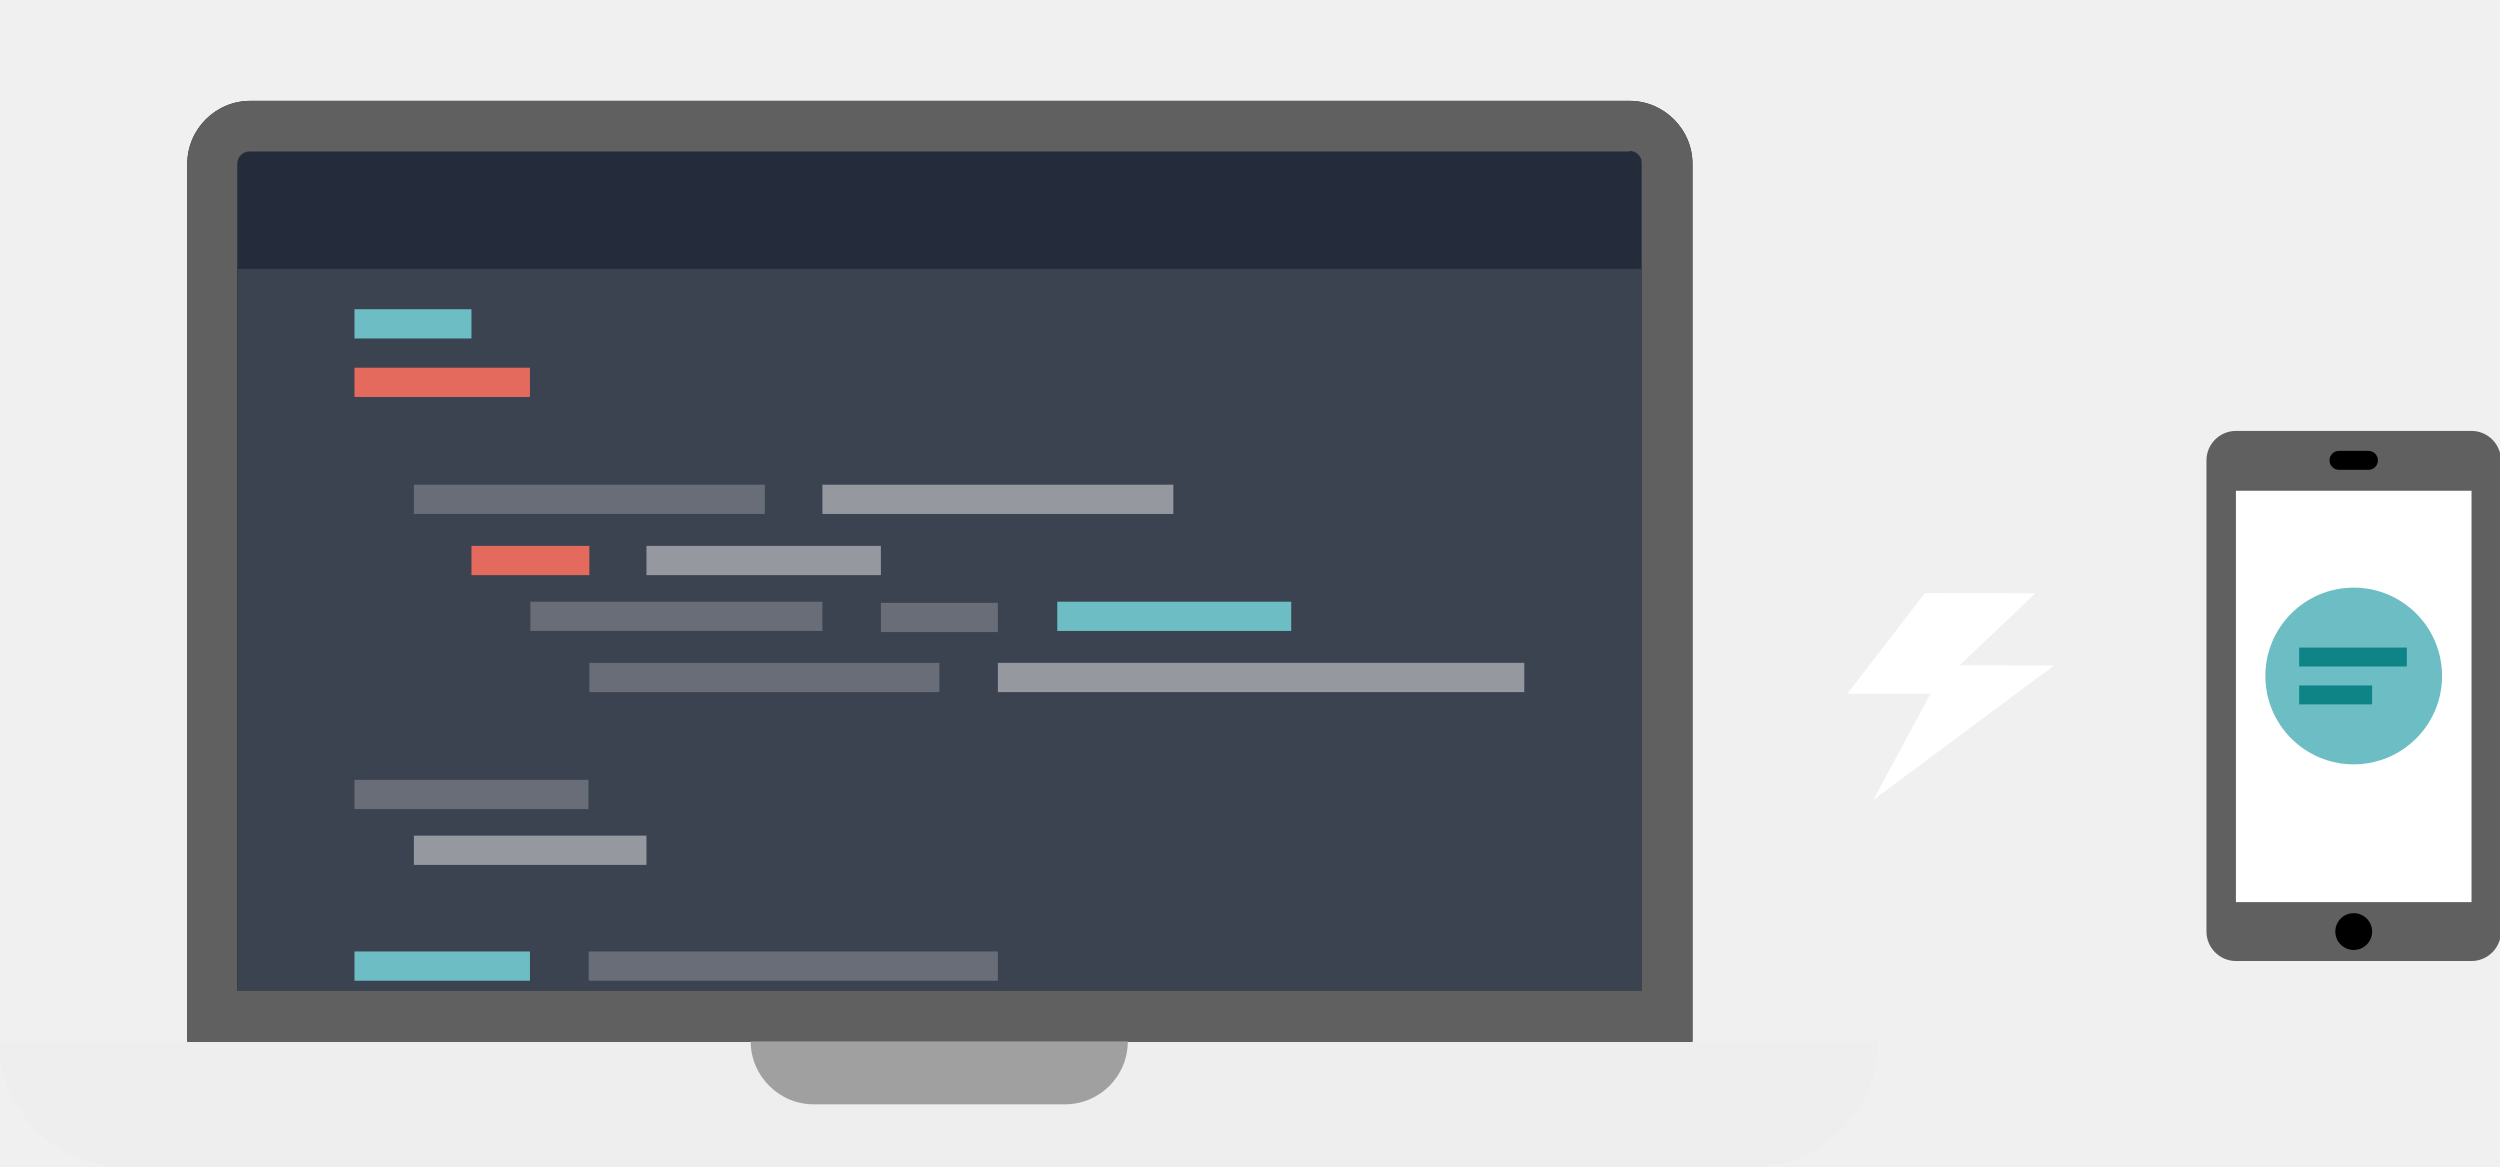
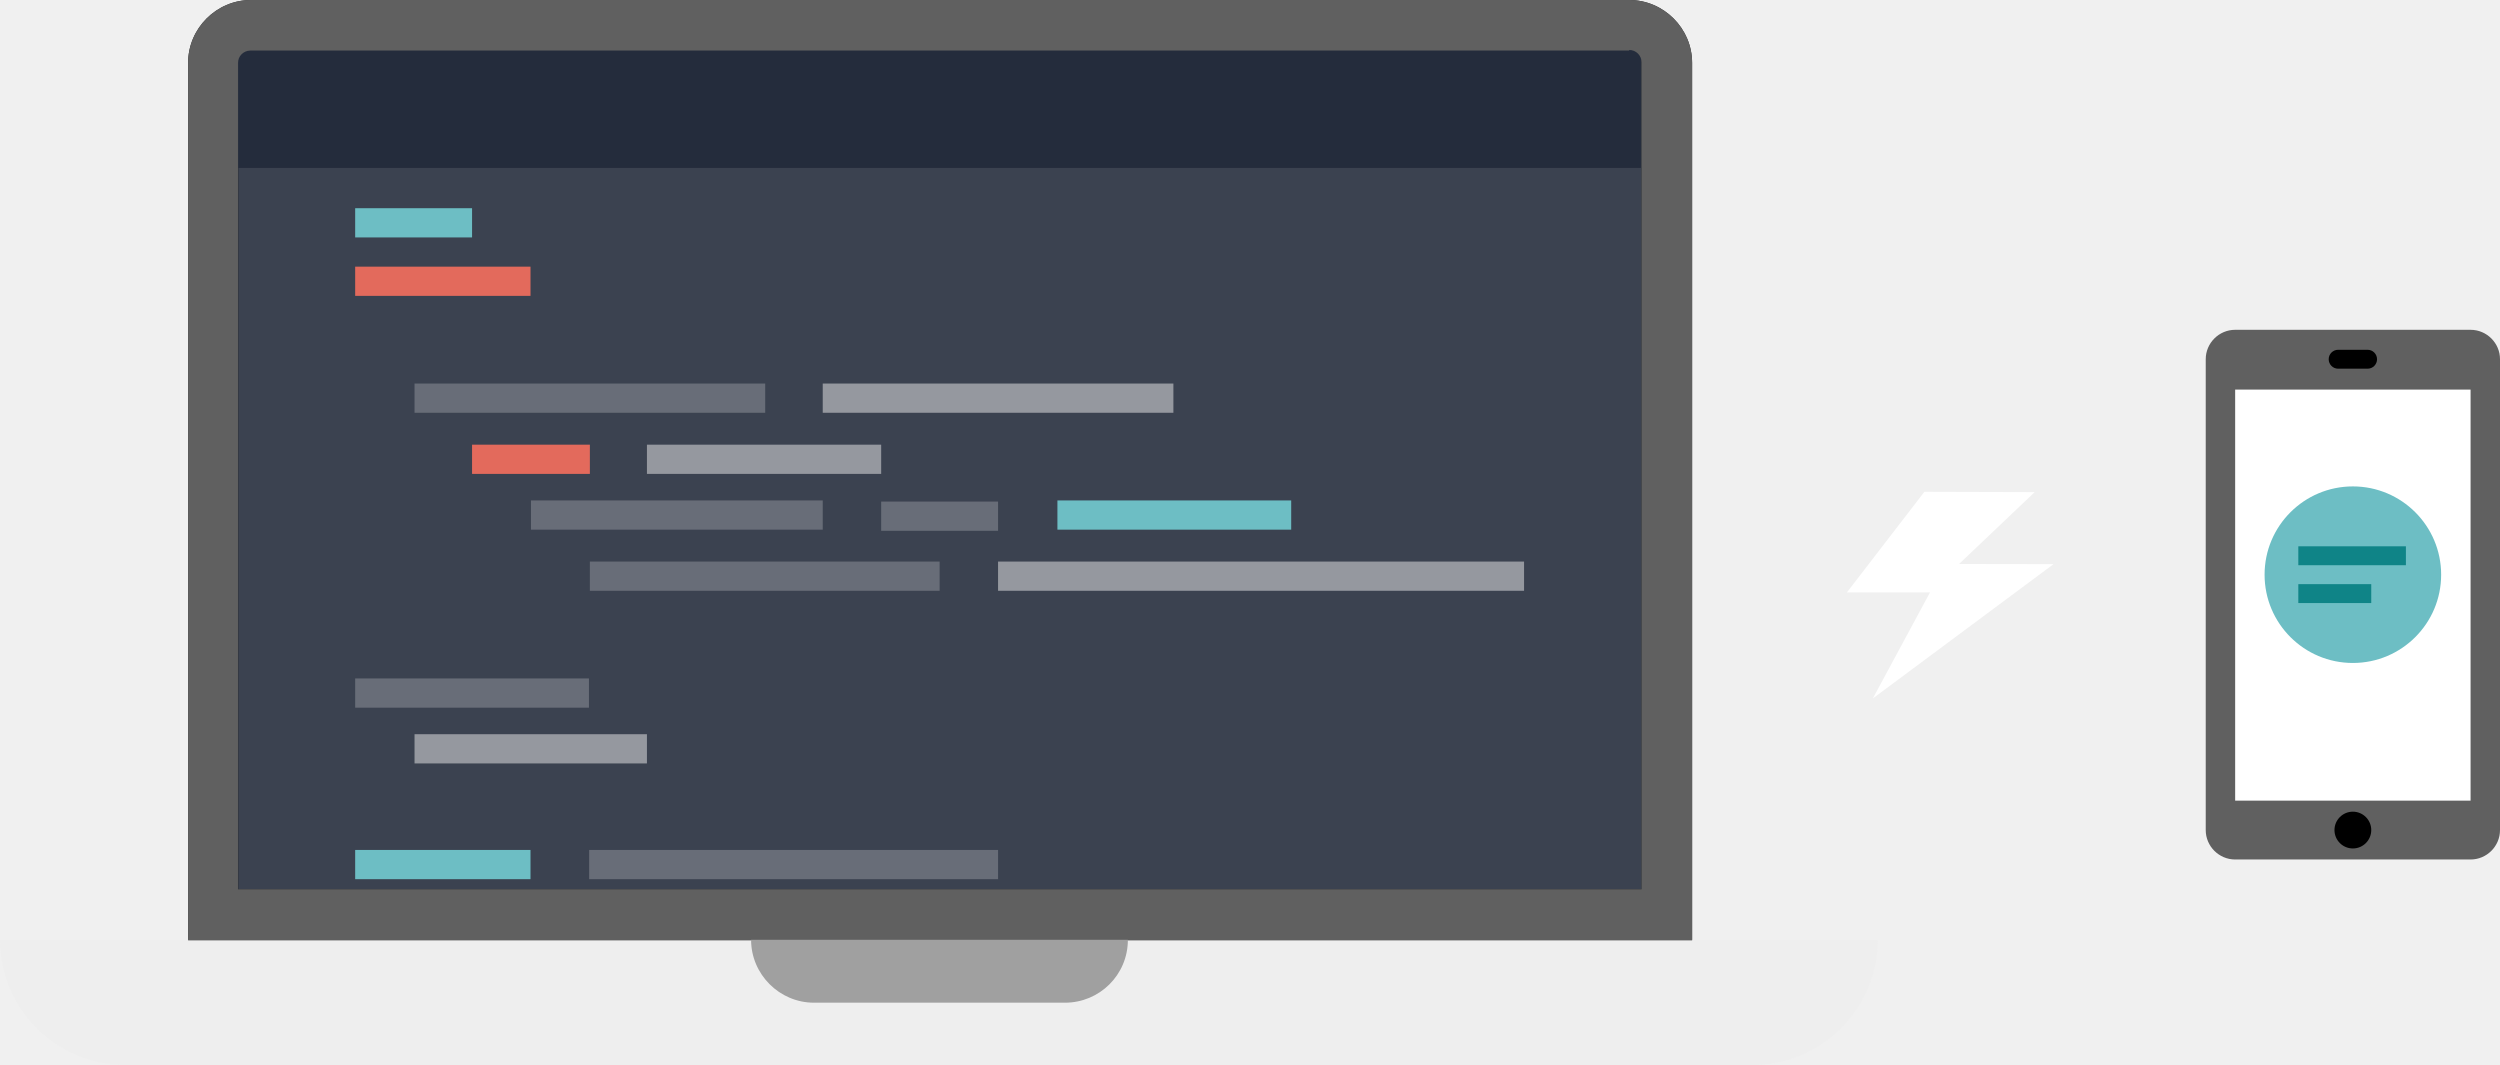
- <svg xmlns="http://www.w3.org/2000/svg" version="1.1" id="Layer_1" x="0px" y="0px" viewBox="0 80 150 70" style="enable-background:new 0 80 150 70;" xml:space="preserve">
-   <style type="text/css">
- 	.st0{display:none;}
- 	.st1{display:inline;fill:#2D3033;}
- 	.st2{fill:#222222;}
- 	.st3{fill:#3B4250;}
- 	.st4{fill:#242C3C;}
- 	.st5{fill:#E36A5C;}
- 	.st6{fill:#6DBEC4;}
- 	.st7{opacity:0.5;}
- 	.st8{fill:#95989F;}
- 	.st9{fill:#EEEEEE;}
- 	.st10{fill:#606060;}
- 	.st11{fill:#A0A0A0;}
- 	.st12{fill:#FFFFFF;}
- 	.st13{fill:#0F8487;}
- 	.st14{fill-rule:evenodd;clip-rule:evenodd;fill:#FFFFFF;}
- </style>
-   <g id="Layer_2" class="st0">
-     <rect x="-19.054" y="29.345" class="st1" width="195" height="90.405" />
-   </g>
+ <svg xmlns="http://www.w3.org/2000/svg" version="1.1" id="Layer_1" x="0px" y="0px" viewBox="-0.193 133.505 500.386 213.162" enable-background="new -0.193 133.505 500.386 213.162" xml:space="preserve">
  <g id="Layer_1_1_">
    <g>
      <g>
        <g>
-           <path class="st2" d="M97.771,86.052h-82.758c-2.074,0-3.777,1.703-3.777,3.776v52.691      h90.312V89.829C101.548,87.756,99.843,86.052,97.771,86.052z" />
+           <path fill="#222222" d="M325.902,133.507H50.042c-6.912,0-12.589,5.677-12.589,12.588v175.636h301.039V146.098      C338.492,139.186,332.811,133.507,325.902,133.507z" />
        </g>
        <g>
          <g>
            <g>
-               <rect x="14.25" y="88.903" class="st3" width="84.262" height="50.544" />
+               <rect x="47.501" y="143.01" fill="#3B4250" width="280.874" height="168.481" />
            </g>
          </g>
          <g>
            <g>
-               <rect x="14.25" y="88.903" class="st4" width="84.225" height="7.232" />
+               <rect x="47.501" y="143.01" fill="#242C3C" width="280.749" height="24.108" />
            </g>
          </g>
          <g>
            <g>
-               <rect x="21.269" y="102.063" class="st5" width="10.528" height="1.755" />
+               <rect x="70.896" y="186.877" fill="#E36A5C" width="35.094" height="5.849" />
            </g>
          </g>
          <g>
            <g>
-               <rect x="21.269" y="98.554" class="st6" width="7.019" height="1.755" />
+               <rect x="70.896" y="175.179" fill="#6DBEC4" width="23.396" height="5.849" />
            </g>
          </g>
          <g>
-             <g class="st7">
+             <g opacity="0.5">
              <g>
-                 <rect x="24.833" y="109.082" class="st8" width="21.056" height="1.755" />
+                 <rect x="82.777" y="210.273" fill="#95989F" width="70.187" height="5.849" />
              </g>
            </g>
            <g>
              <g>
-                 <rect x="49.344" y="109.082" class="st8" width="21.056" height="1.755" />
+                 <rect x="164.48" y="210.273" fill="#95989F" width="70.187" height="5.849" />
              </g>
            </g>
-             <g class="st7">
+             <g opacity="0.5">
              <g>
-                 <rect x="31.824" y="116.101" class="st8" width="17.519" height="1.755" />
+                 <rect x="106.081" y="233.669" fill="#95989F" width="58.398" height="5.849" />
              </g>
            </g>
            <g>
              <g>
-                 <rect x="28.288" y="112.753" class="st5" width="7.074" height="1.755" />
+                 <rect x="94.292" y="222.509" fill="#E36A5C" width="23.579" height="5.849" />
              </g>
            </g>
            <g>
              <g>
-                 <rect x="38.788" y="112.753" class="st8" width="14.065" height="1.755" />
+                 <rect x="129.295" y="222.509" fill="#95989F" width="46.883" height="5.849" />
              </g>
            </g>
-             <g class="st7">
+             <g opacity="0.5">
              <g>
-                 <rect x="35.361" y="119.772" class="st8" width="21.001" height="1.755" />
+                 <rect x="117.871" y="245.905" fill="#95989F" width="70.005" height="5.849" />
              </g>
            </g>
            <g>
              <g>
-                 <rect x="59.872" y="119.772" class="st8" width="31.584" height="1.755" />
+                 <rect x="199.573" y="245.905" fill="#95989F" width="105.281" height="5.849" />
              </g>
            </g>
            <g>
              <g>
-                 <rect x="21.269" y="137.088" class="st6" width="10.528" height="1.755" />
+                 <rect x="70.896" y="303.626" fill="#6DBEC4" width="35.094" height="5.849" />
              </g>
            </g>
-             <g class="st7">
+             <g opacity="0.5">
              <g>
-                 <rect x="35.32" y="137.088" class="st8" width="24.552" height="1.755" />
+                 <rect x="117.734" y="303.626" fill="#95989F" width="81.84" height="5.849" />
              </g>
            </g>
-             <g class="st7">
+             <g opacity="0.5">
              <g>
-                 <rect x="52.853" y="116.17" class="st8" width="7.019" height="1.755" />
+                 <rect x="176.177" y="233.899" fill="#95989F" width="23.396" height="5.849" />
              </g>
            </g>
-             <g class="st7">
+             <g opacity="0.5">
              <g>
-                 <rect x="21.269" y="126.79" class="st8" width="14.037" height="1.755" />
+                 <rect x="70.896" y="269.301" fill="#95989F" width="46.792" height="5.849" />
              </g>
            </g>
            <g>
              <g>
-                 <rect x="24.833" y="130.138" class="st8" width="13.955" height="1.755" />
+                 <rect x="82.777" y="280.46" fill="#95989F" width="46.517" height="5.849" />
              </g>
            </g>
            <g>
              <g>
-                 <rect x="63.436" y="116.101" class="st6" width="14.037" height="1.755" />
+                 <rect x="211.454" y="233.669" fill="#6DBEC4" width="46.792" height="5.849" />
              </g>
            </g>
          </g>
        </g>
        <g>
-           <path class="st9" d="M-0.058,142.483C-0.058,146.63,3.312,150,7.459,150l0,0l0,0h97.717      c4.147,0,7.517-3.37,7.517-7.517H-0.058z" />
+           <path fill="#EEEEEE" d="M-0.193,321.61c0,13.824,11.232,25.057,25.055,25.057l0,0l0,0h325.724      c13.823,0,25.057-11.232,25.057-25.057H-0.193z" />
        </g>
        <g>
          <g id="XMLID_1_">
            <g>
-               <path class="st10" d="M101.549,89.83v52.691H11.237V89.83        c0-2.076,1.703-3.778,3.774-3.778h82.759        C99.842,86.051,101.549,87.754,101.549,89.83z M98.512,139.447V89.793        c0-0.409-0.332-0.742-0.742-0.742v0.036H14.975c-0.405,0-0.742,0.332-0.742,0.742        v49.618H98.512z" />
+               <path fill="#606060" d="M338.496,146.099v175.635H37.456V146.099c0-6.919,5.676-12.595,12.581-12.595h275.865        C332.807,133.505,338.496,139.18,338.496,146.099z M328.375,311.491V145.977c0-1.365-1.108-2.473-2.473-2.473v0.122H49.915        c-1.351,0-2.473,1.108-2.473,2.473v165.392H328.375z" />
            </g>
          </g>
        </g>
-         <path class="st11" d="M63.927,142.483H60.15h-6.147h-1.407h-3.777h-3.777     c0,2.073,1.704,3.777,3.777,3.777h15.071c2.074,0,3.777-1.666,3.777-3.777     H63.927z" />
+         <path fill="#A0A0A0" d="M213.09,321.61H200.5h-20.489h-4.691h-12.589h-12.589c0,6.911,5.678,12.589,12.589,12.589h50.235     c6.912,0,12.589-5.553,12.589-12.589H213.09z" />
      </g>
    </g>
    <g>
      <g>
-         <path class="st10" d="M150.058,135.894c0,0.972-0.795,1.767-1.767,1.767h-14.136     c-0.972,0-1.767-0.795-1.767-1.767v-28.272c0-0.972,0.795-1.767,1.767-1.767     h14.136c0.972,0,1.767,0.795,1.767,1.767V135.894z" />
+         <path fill="#606060" d="M500.193,299.647c0,3.239-2.65,5.889-5.889,5.889h-47.12c-3.239,0-5.89-2.65-5.89-5.889v-94.239     c0-3.239,2.651-5.89,5.89-5.89h47.12c3.239,0,5.889,2.651,5.889,5.89V299.647z" />
      </g>
      <g>
-         <circle cx="141.223" cy="135.894" r="1.104" />
+         <circle cx="470.743" cy="299.647" r="3.681" />
      </g>
      <g>
-         <rect x="134.155" y="109.445" class="st12" width="14.136" height="24.682" />
+         <rect x="447.184" y="211.482" fill="#FFFFFF" width="47.12" height="82.275" />
      </g>
      <g>
-         <circle class="st6" cx="141.223" cy="120.559" r="5.301" />
+         <circle fill="#6DBEC4" cx="470.743" cy="248.531" r="17.67" />
      </g>
      <g>
        <g>
-           <path d="M142.106,108.19h-1.767c-0.314,0-0.568-0.254-0.568-0.568      c0-0.314,0.254-0.568,0.568-0.568h1.767c0.314,0,0.568,0.254,0.568,0.568      C142.674,107.936,142.42,108.19,142.106,108.19z" />
+           <path d="M473.688,207.301h-5.89c-1.045,0-1.893-0.848-1.893-1.893c0-1.046,0.848-1.893,1.893-1.893h5.89      c1.046,0,1.893,0.848,1.893,1.893C475.581,206.453,474.734,207.301,473.688,207.301z" />
        </g>
      </g>
      <g>
        <g>
          <g>
-             <rect x="137.948" y="118.855" class="st13" width="6.46" height="1.136" />
+             <rect x="459.826" y="242.851" fill="#0F8487" width="21.534" height="3.786" />
          </g>
        </g>
        <g>
          <g>
-             <rect x="137.948" y="121.127" class="st13" width="4.379" height="1.136" />
+             <rect x="459.826" y="250.424" fill="#0F8487" width="14.598" height="3.786" />
          </g>
        </g>
      </g>
    </g>
  </g>
-   <path class="st14" d="M123.247,119.926l-5.671-0.009l4.541-4.315l-6.623-0.019l-4.653,6.041  h4.99l-3.43,6.364L123.247,119.926z" />
+   <path fill="#FFFFFF" d="M410.823,246.421l-18.904-0.031l15.136-14.384l-22.076-0.063l-15.509,20.138h16.632l-11.435,21.215  L410.823,246.421z" />
</svg>
